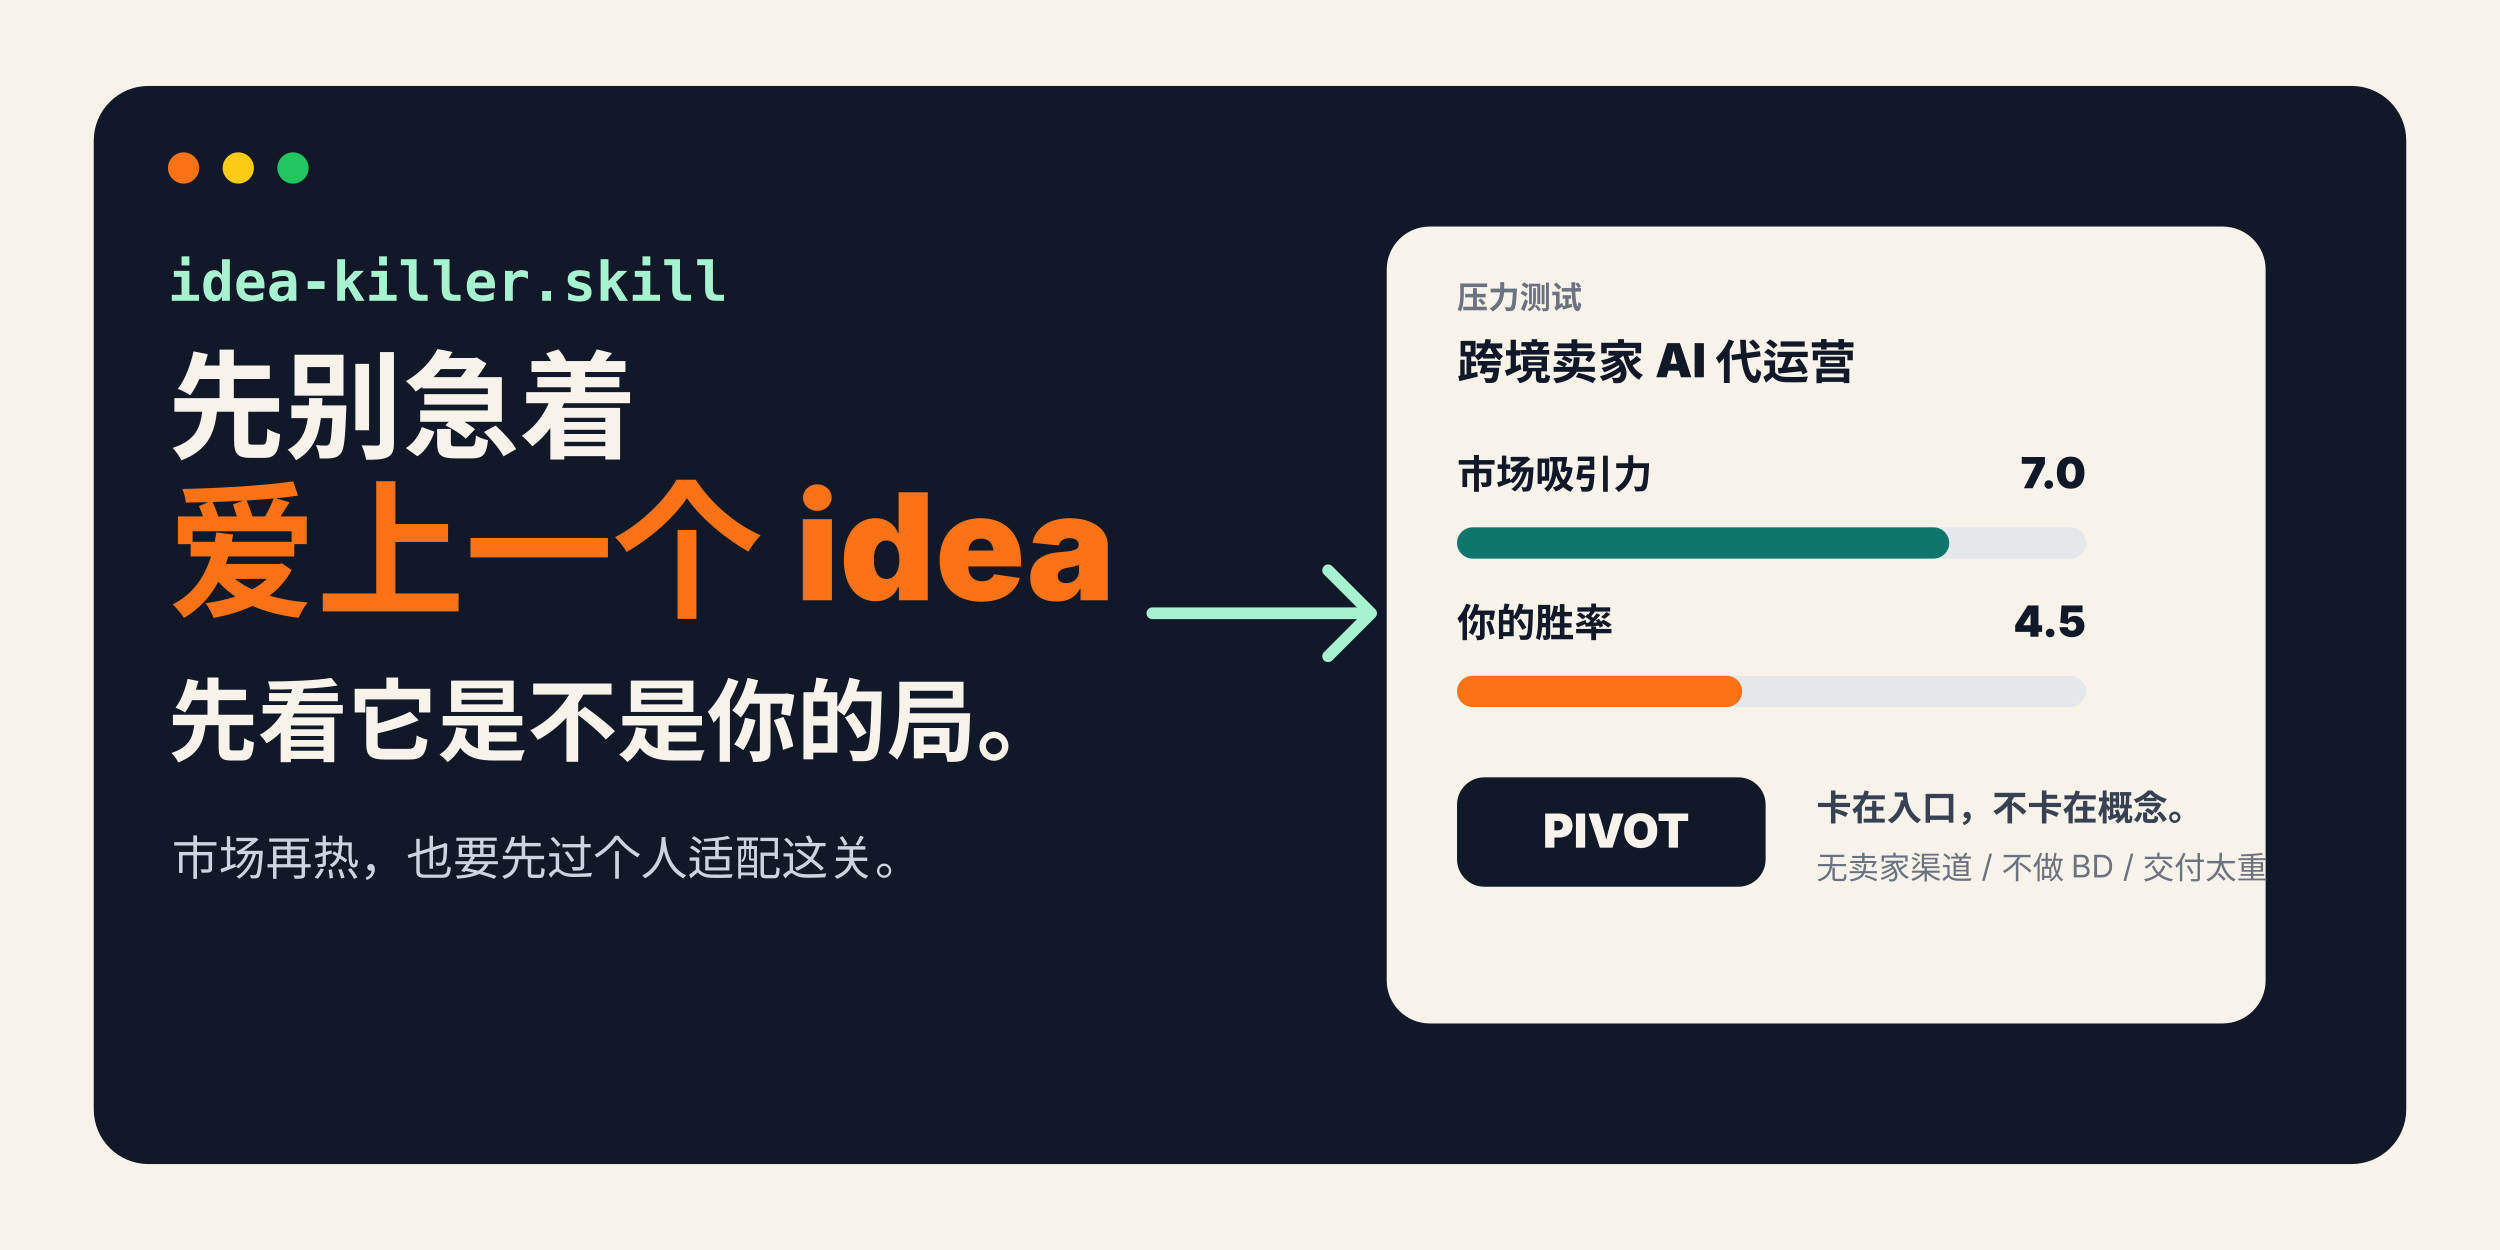
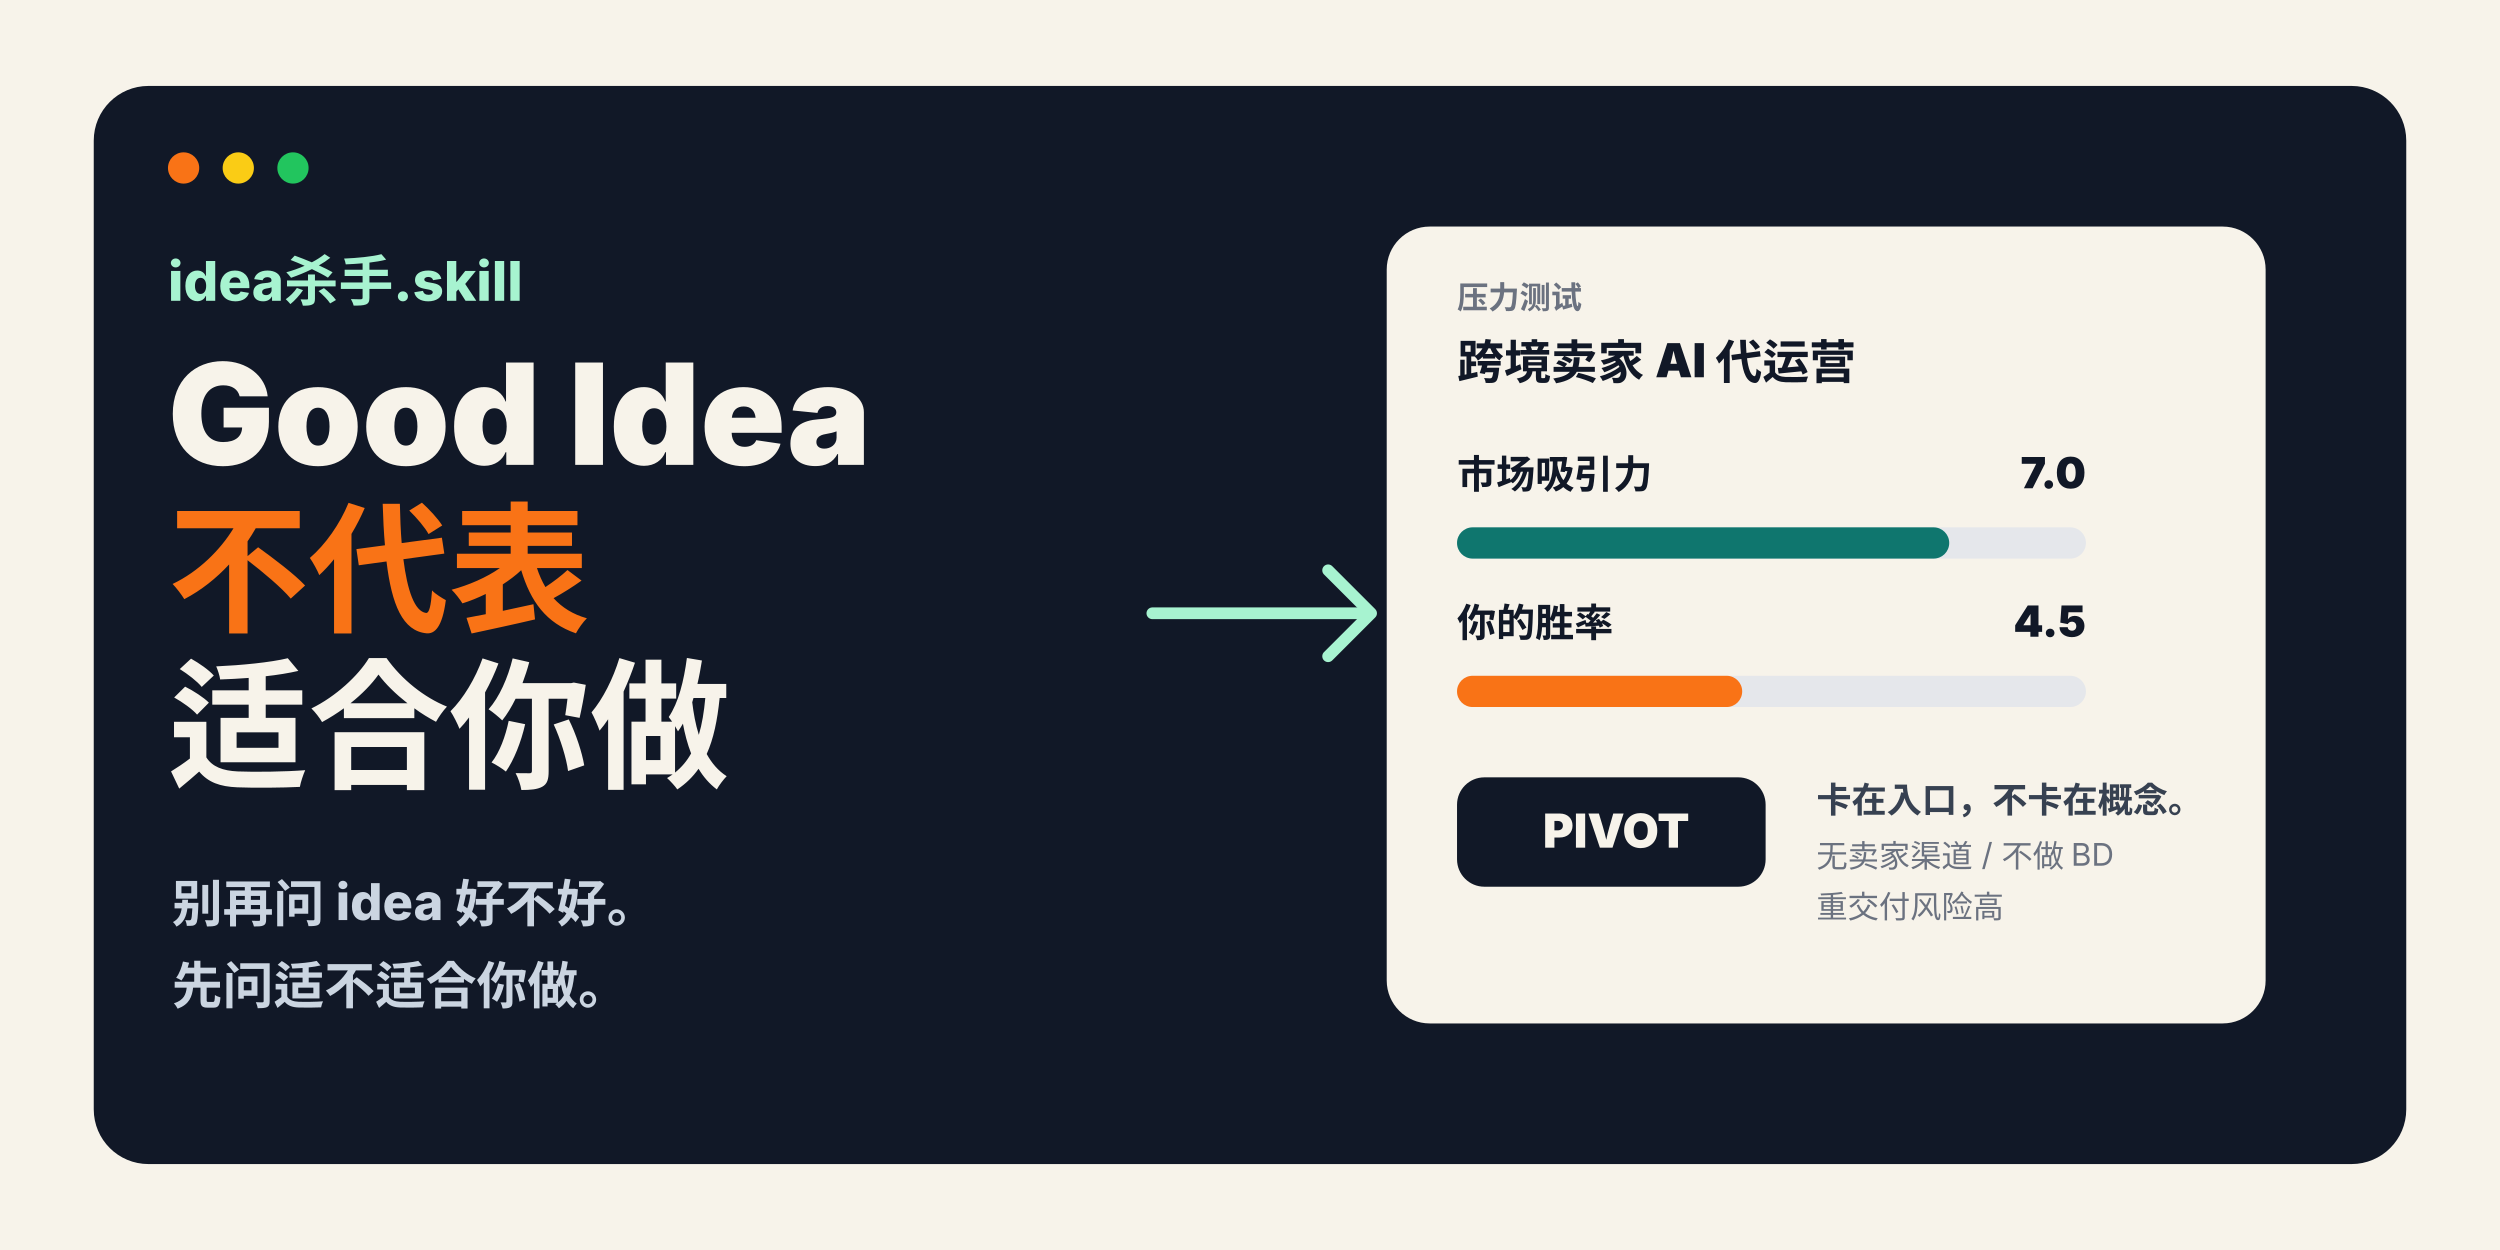
<svg xmlns="http://www.w3.org/2000/svg" width="1280" height="640" viewBox="0 0 1280 640" fill="none" role="img" aria-labelledby="title desc">
  <rect width="1280" height="640" fill="#F7F3EA" />
  <rect x="48" y="44" width="1184" height="552" rx="28" fill="#111827" />
  <circle cx="94" cy="86" r="8" fill="#F97316" />
  <circle cx="122" cy="86" r="8" fill="#FACC15" />
  <circle cx="150" cy="86" r="8" fill="#22C55E" />
-   <text x="86" y="154" fill="#A7F3D0" font-family="ui-monospace, SFMono-Regular, Menlo, monospace" font-size="28" font-weight="700">idea-killer.skill</text>
-   <text x="86" y="230" fill="#F7F3EA" font-family="Inter, PingFang SC, Microsoft YaHei, Arial, sans-serif" font-size="60" font-weight="900">先别急着</text>
-   <text x="86" y="310" fill="#F97316" font-family="Inter, PingFang SC, Microsoft YaHei, Arial, sans-serif" font-size="76" font-weight="900">爱上一个 idea</text>
-   <text x="86" y="386" fill="#F7F3EA" font-family="Inter, PingFang SC, Microsoft YaHei, Arial, sans-serif" font-size="46" font-weight="800">先看它是不是你的局。</text>
-   <text x="88" y="448" fill="#CBD5E1" font-family="Inter, PingFang SC, Microsoft YaHei, Arial, sans-serif" font-size="24">市场再热，也要先过个人适配这关。</text>
+   <text x="86" y="154" fill="#A7F3D0" font-family="Inter, PingFang SC, Microsoft YaHei, Arial, sans-serif" font-size="28" font-weight="800">idea杀手.skill</text>
+   <text x="86" y="238" fill="#F7F3EA" font-family="Inter, PingFang SC, Microsoft YaHei, Arial, sans-serif" font-size="72" font-weight="900">Good Idea</text>
+   <text x="86" y="318" fill="#F97316" font-family="Inter, PingFang SC, Microsoft YaHei, Arial, sans-serif" font-size="72" font-weight="900">不代表</text>
+   <text x="86" y="398" fill="#F7F3EA" font-family="Inter, PingFang SC, Microsoft YaHei, Arial, sans-serif" font-size="72" font-weight="900">适合你做</text>
+   <text x="88" y="472" fill="#CBD5E1" font-family="Inter, PingFang SC, Microsoft YaHei, Arial, sans-serif" font-size="26" font-weight="800">别再问 idea 好不好。</text>
+   <text x="88" y="514" fill="#CBD5E1" font-family="Inter, PingFang SC, Microsoft YaHei, Arial, sans-serif" font-size="26" font-weight="800">先问适不适合你做。</text>
  <rect x="710" y="116" width="450" height="408" rx="22" fill="#F7F3EA" />
  <text x="746" y="158" fill="#6B7280" font-family="Inter, PingFang SC, Microsoft YaHei, Arial, sans-serif" font-size="16" font-weight="800">压力测试</text>
  <text x="746" y="194" fill="#111827" font-family="Inter, PingFang SC, Microsoft YaHei, Arial, sans-serif" font-size="24" font-weight="900">跨境卖家 AI 代运营</text>
  <text x="746" y="250" fill="#111827" font-family="Inter, PingFang SC, Microsoft YaHei, Arial, sans-serif" font-size="20" font-weight="800">市场吸引力</text>
  <text x="1068" y="250" fill="#111827" font-family="Inter, Arial, sans-serif" font-size="22" font-weight="900" text-anchor="end">7.0</text>
  <rect x="746" y="270" width="322" height="16" rx="8" fill="#E5E7EB" />
  <rect x="746" y="270" width="252" height="16" rx="8" fill="#0F766E" />
  <text x="746" y="326" fill="#111827" font-family="Inter, PingFang SC, Microsoft YaHei, Arial, sans-serif" font-size="20" font-weight="800">你的胜率</text>
  <text x="1068" y="326" fill="#111827" font-family="Inter, Arial, sans-serif" font-size="22" font-weight="900" text-anchor="end">4.5</text>
  <rect x="746" y="346" width="322" height="16" rx="8" fill="#E5E7EB" />
  <rect x="746" y="346" width="146" height="16" rx="8" fill="#F97316" />
  <rect x="746" y="398" width="158" height="56" rx="14" fill="#111827" />
  <text x="790" y="434" fill="#F7F3EA" font-family="Inter, Arial, sans-serif" font-size="24" font-weight="900">PIVOT</text>
-   <text x="930" y="420" fill="#374151" font-family="Inter, PingFang SC, Microsoft YaHei, Arial, sans-serif" font-size="18" font-weight="700">卡在入口，不卡在概念。</text>
-   <text x="930" y="450" fill="#6B7280" font-family="Inter, PingFang SC, Microsoft YaHei, Arial, sans-serif" font-size="16">无卖家渠道 / 不做 BD / 交付太重</text>
+   <text x="930" y="416" fill="#374151" font-family="Inter, PingFang SC, Microsoft YaHei, Arial, sans-serif" font-size="18" font-weight="700">卡在入口，不卡在概念。</text>
+   <text x="930" y="444" fill="#6B7280" font-family="Inter, PingFang SC, Microsoft YaHei, Arial, sans-serif" font-size="16">无卖家渠道 / 不做 BD</text>
+   <text x="930" y="470" fill="#6B7280" font-family="Inter, PingFang SC, Microsoft YaHei, Arial, sans-serif" font-size="16">重交付风险高</text>
  <path d="M590 314 C644 314 652 314 696 314" stroke="#A7F3D0" stroke-width="6" stroke-linecap="round" />
  <path d="M680 292 L702 314 L680 336" stroke="#A7F3D0" stroke-width="6" stroke-linecap="round" stroke-linejoin="round" />
</svg>
